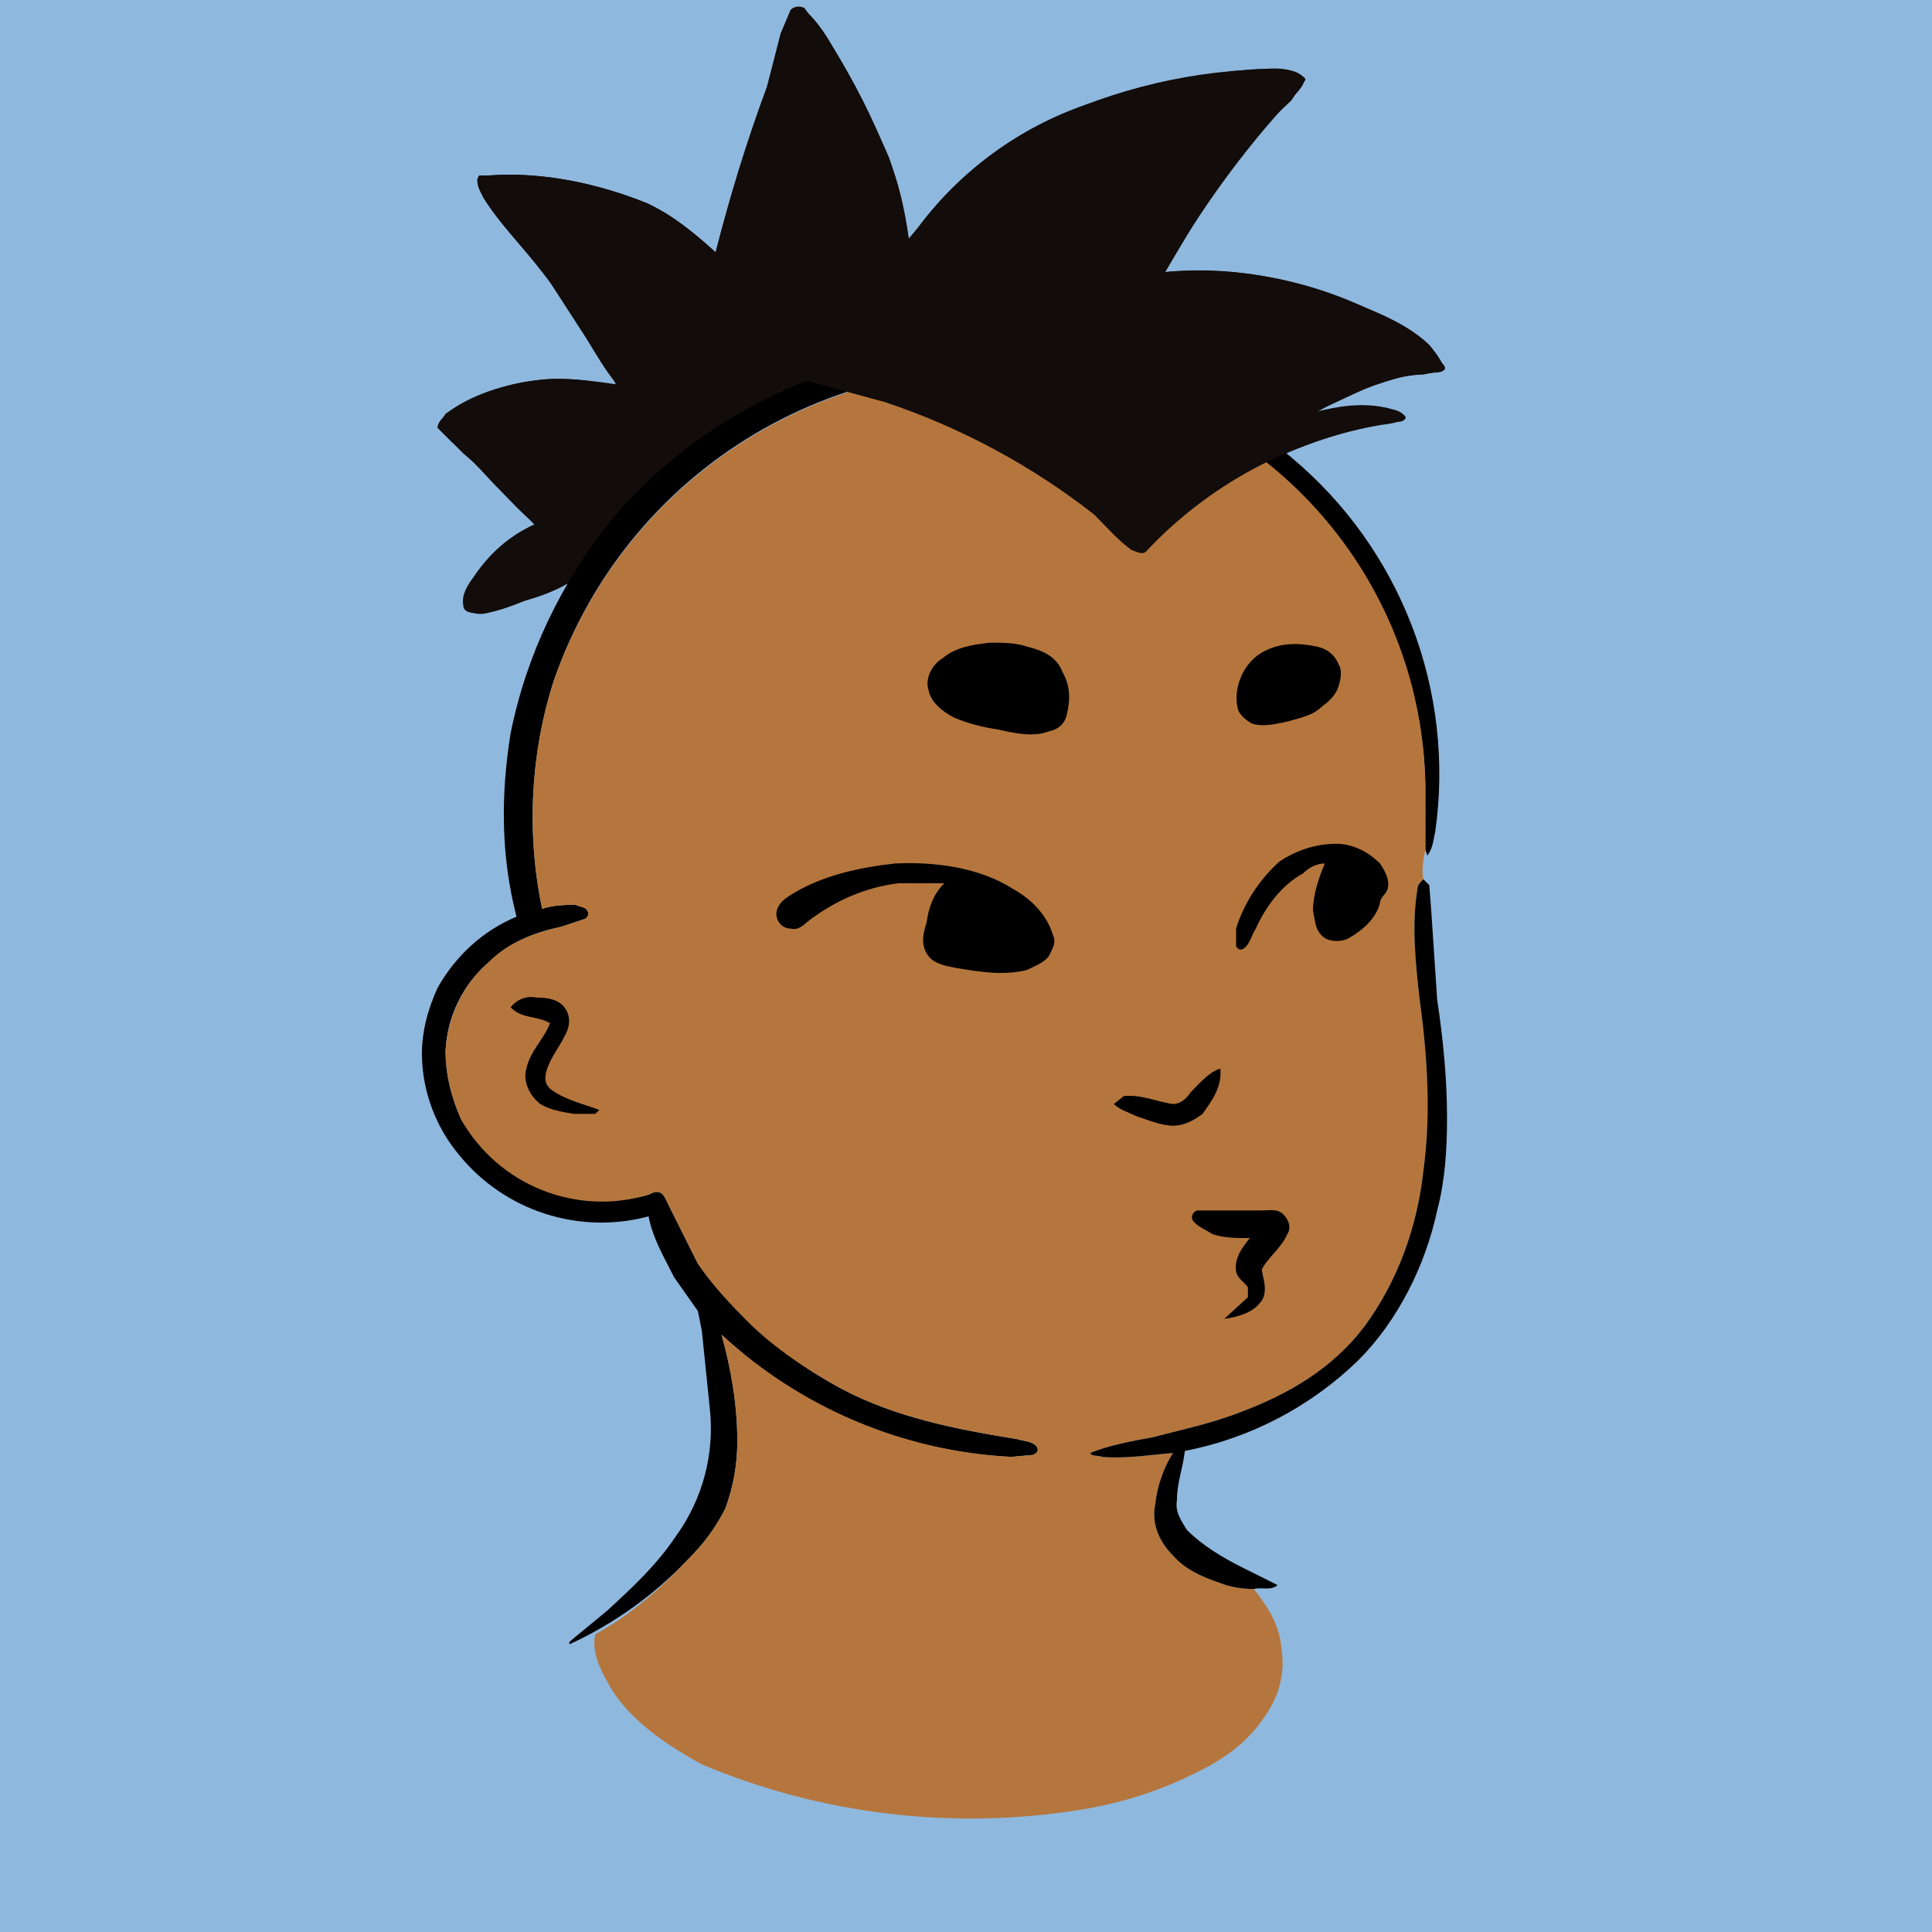
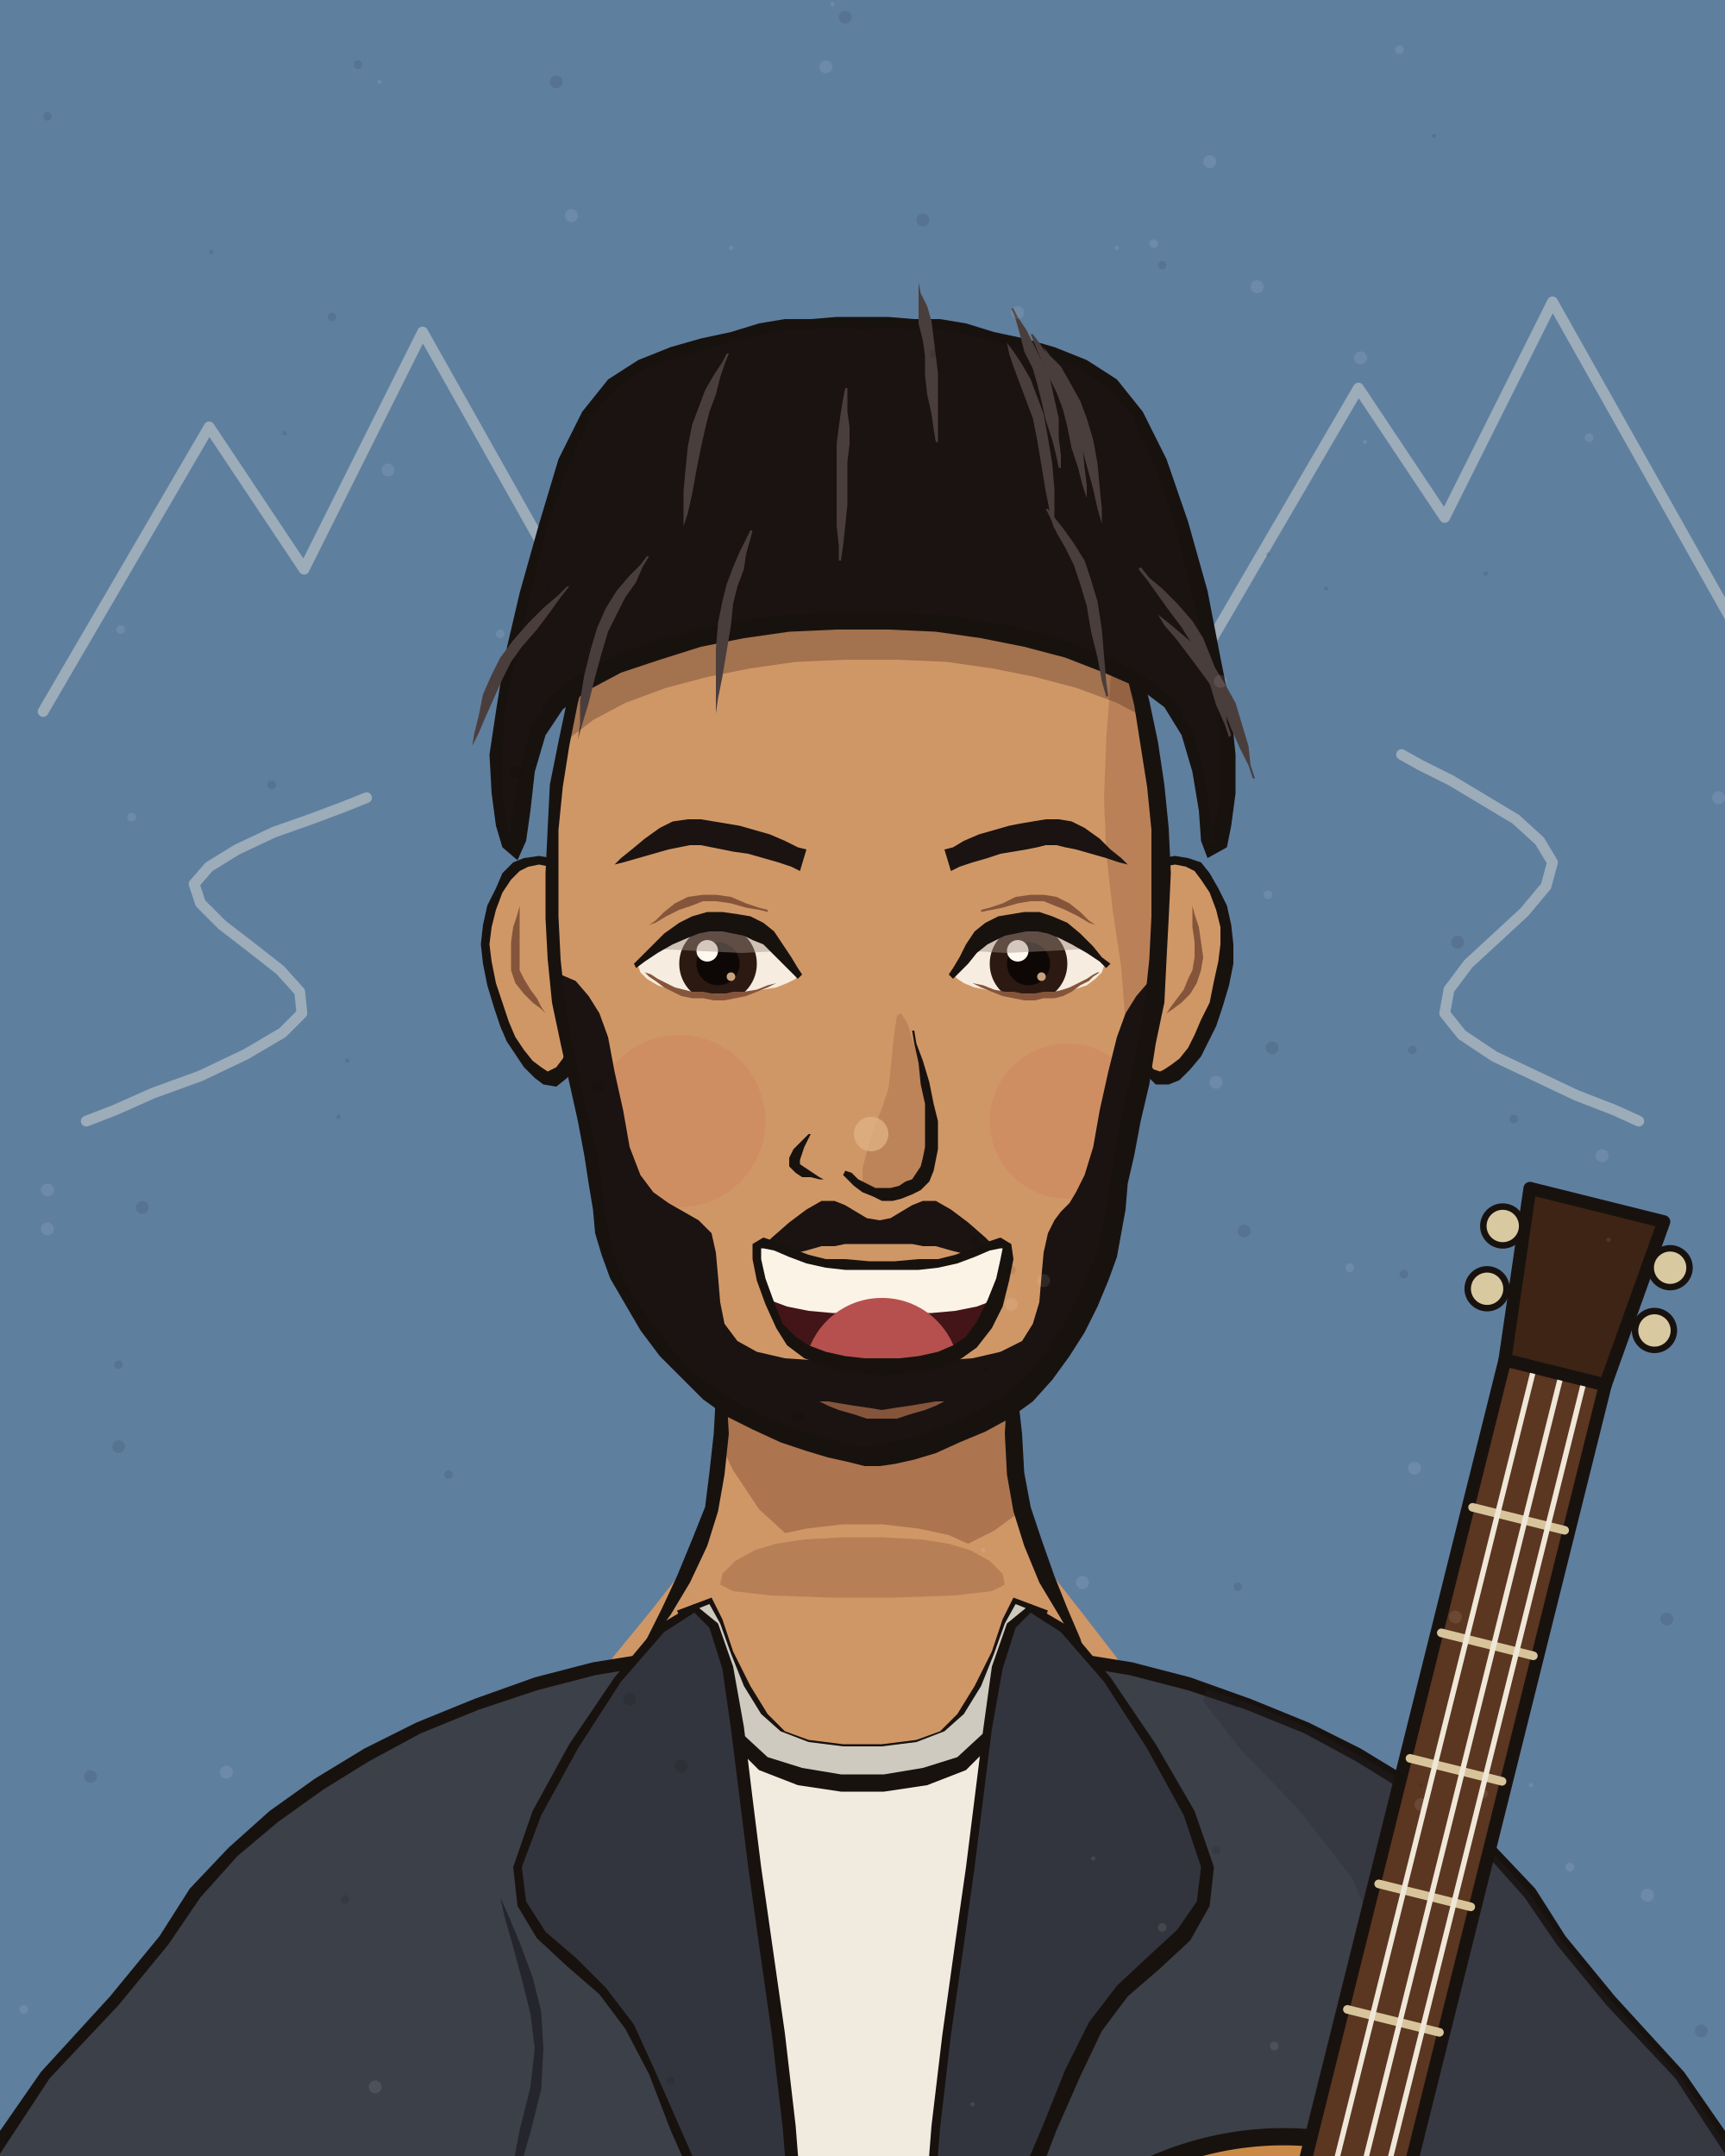
- <svg xmlns="http://www.w3.org/2000/svg" viewBox="0 0 980 980" fill="none" shape-rendering="auto">
-   <mask id="viewboxMask">
-     <rect width="980" height="980" rx="0" ry="0" x="0" y="0" fill="#fff" />
-   </mask>
-   <g mask="url(#viewboxMask)">
-     <rect fill="#8fb8de" width="980" height="980" x="0" y="0" />
-     <g transform="translate(10 -60)">
-       <path d="M397 64c6 5 11 12 15 19 11 18 21 37 28 56 6 13 9 28 11 42l5-6a179 179 0 0 1 85-62 331 331 0 0 1 87-18c6 0 11-1 17 1l6 3c2 1 1 2 0 3l-6 9-17 16-25 34-22 37a201 201 0 0 1 134 37l5 8c1 1 3 2 3 4-1 2-4 2-6 2-6 1-13 1-19 3-14 4-28 10-40 17 13-3 26-5 39-1 2 1 6 2 6 4-1 2-3 2-5 2l-13 2a266 266 0 0 0-81 34c-11 7-19 16-28 24l-5 6c-3 1-5 0-7-2l-19-16a351 351 0 0 0-107-57l-25-9-4 1c-18 7-34 16-50 27-15 11-29 23-41 37-8 9-15 20-23 28l-17 7c-7 4-15 7-23 9-7 3-15 6-22 6-3 0-8 0-8-4-1-5 2-10 5-14 8-12 18-21 31-27-12-12-23-25-36-36l-13-13c0-3 3-5 4-7 13-9 29-15 45-17 14-2 28 0 42 2-6-7-11-16-16-24l-22-34c-10-12-22-24-30-37l-3-9c1-2 4-2 6-2 27-2 55 4 80 14 13 6 24 15 35 25a813 813 0 0 1 26-84l7-27 5-11c1-2 4-3 6-2Z" fill="#120c0a" />
-       <path d="M486 236c57-2 115 18 159 56a209 209 0 0 1 73 190c-1 4-1 8-4 12l-1-3v-33a215 215 0 0 0-172-206 235 235 0 0 0-270 153c-12 37-14 78-6 116 6-2 12-2 17-2 2 1 5 1 6 3s0 3-1 4l-12 4c-14 3-27 8-37 18a63 63 0 0 0-22 45c0 12 3 24 8 35 8 13 19 24 33 31 18 10 41 13 62 7 2-1 4-2 6-1s3 4 4 6l15 30a215 215 0 0 0 72 63c28 15 59 21 90 26 3 1 8 1 10 4 1 2 0 3-2 4l-11 1a231 231 0 0 1-147-62c5 18 8 36 8 54 0 12-2 23-6 34-5 10-11 18-19 26a196 196 0 0 1-60 43c-1-1 1-2 2-3l17-14c13-12 25-23 35-38a93 93 0 0 0 17-65l-4-39-2-10-12-17c-5-10-11-20-13-31a93 93 0 0 1-96-31 81 81 0 0 1-19-51c0-12 3-23 8-34 9-16 23-29 40-36-8-31-8-62-3-93 8-40 26-77 51-108 45-54 115-87 186-88Z" fill="#000" />
-       <path d="M541 252a214 214 0 0 1 172 206v33c-1 5-2 10-1 15-2 2-3 3-3 5-3 18-1 37 1 55 4 29 6 59 2 88-3 28-13 56-30 79-16 21-38 34-62 43-15 6-30 9-45 13-11 2-22 4-32 8 1 2 4 1 6 2 12 1 24-1 36-2-5 8-8 17-9 26-2 10 2 19 9 26 6 7 15 11 24 14 5 2 11 3 17 3 7 9 13 18 14 30 2 12-1 24-8 34-9 14-22 23-37 30-18 9-38 15-57 18a352 352 0 0 1-192-23c-18-10-38-23-48-42-4-7-8-16-6-24 18-10 33-23 47-38 8-8 14-16 19-26 4-11 6-22 6-34 0-18-3-36-8-54a235 235 0 0 0 147 62l11-1c2-1 3-2 2-4-2-3-7-3-10-4-31-5-62-11-90-26-18-10-36-22-50-37-8-8-16-17-22-26l-15-30c-1-2-2-5-4-6s-4 0-6 1a82 82 0 0 1-95-38c-5-11-8-23-8-35 1-17 9-34 22-45 10-10 23-15 37-18l12-4c1-1 2-2 1-4s-4-2-6-3c-5 0-11 0-17 2-8-38-6-79 6-116a236 236 0 0 1 270-153Z" fill="#b5763d" />
-       <path d="m712 506 3 3 1 13 3 45c3 20 5 40 5 60 0 16-1 32-5 47-6 28-20 56-40 76a174 174 0 0 1-88 46c-1 9-4 16-4 25-1 6 2 10 5 15 8 8 18 14 28 19l18 9c-3 3-8 1-12 2-6 0-12-1-17-3-9-3-18-7-24-14-7-7-11-16-9-26 1-9 4-18 9-26-12 1-24 3-36 2-2-1-5 0-6-2 10-4 21-6 32-8 15-4 30-7 45-13 24-9 46-22 62-43 17-23 27-51 30-79 4-29 2-59-2-88-2-18-4-37-1-55 0-2 1-3 3-5ZM262 566c6 0 12 1 15 6 2 3 2 7 1 10-3 8-9 14-11 22-1 4 0 7 3 9 7 5 16 7 24 10l-2 2h-11c-6-1-12-2-17-5-5-4-9-11-7-18 2-9 9-15 12-23-7-4-14-2-20-8 3-4 8-6 13-5Z" fill="#000" />
-       <path d="M668 488c8 0 16 4 22 10 2 3 5 8 4 12 0 3-4 5-4 8-2 8-9 14-16 18-4 2-11 2-14-2-3-3-3-8-4-12 0-8 3-17 6-24-4 0-8 2-11 5-11 6-19 17-24 28-2 3-3 8-6 10-1 1-3 1-4-1v-9c4-13 12-25 22-34 9-6 19-9 29-9ZM444 498c20-1 43 2 60 13 9 5 17 13 20 23 2 4 0 7-2 11-2 3-7 5-11 7-12 3-24 1-36-1-5-1-11-2-14-6-4-5-3-11-1-17 1-7 3-14 9-20h-23c-17 2-33 9-47 20-2 2-5 4-8 3-5 0-8-5-7-9s4-6 7-8c16-10 35-14 53-16Z" fill="#000000" />
-       <path d="M492 386c7 0 13 0 19 2 8 2 15 5 18 13 4 7 4 14 2 22-1 4-4 7-9 8-8 3-17 1-26-1-7-1-15-3-22-6-6-3-12-8-13-14-2-6 2-13 7-16 7-6 16-7 24-8ZM658 388c5 1 9 4 11 9 2 3 1 8 0 11-1 4-5 8-8 10-5 5-11 6-18 8-5 1-12 3-18 1-2-1-6-4-7-7-3-11 3-25 14-30 8-4 17-4 26-2Z" fill="#000000" />
-       <path d="M609 602c1 9-4 16-9 23-4 3-9 6-15 6s-13-3-19-5c-4-2-8-3-11-6l5-4c9-1 17 3 25 4 4 0 7-3 9-6 5-5 9-10 15-12Z" fill="#000000" />
-       <path d="M597 674h33c4 0 8-1 11 2s4 7 2 10c-3 7-10 12-13 18l1 5c1 4 1 9-2 12-4 5-11 7-18 8l12-11v-5c-2-3-5-4-6-8-1-7 3-12 7-17-7 0-13 0-19-2-3-2-8-4-10-7-1-2 0-4 2-5Z" fill="#000000" />
-       <path d="M398 64a390 390 0 0 1 43 76c5 14 8 28 10 42 17-25 40-45 67-59a275 275 0 0 1 120-28c5 0 11 1 14 5-1 4-4 7-7 10a472 472 0 0 0-64 88c30-3 60 2 89 13 15 6 32 12 44 23 4 4 7 9 9 13-3 2-7 2-11 3-9 0-18 3-27 6l-28 13c12-3 24-5 37-2 3 1 7 1 9 5-4 3-10 3-15 4a213 213 0 0 0-116 63c-2 3-5 1-8 0-7-5-13-12-19-18a354 354 0 0 0-106-57l-33-9-27-7h-8c-12 2-24 8-34 14-20 11-35 29-47 48l-12 20-13 31c-9 4-19 8-28 10-4 1-7 0-10-1v-6l8-12c7-10 17-18 27-26-7-5-13-12-19-18-8-8-15-17-24-24l-7-7c0-3 3-5 4-7 13-10 30-15 46-17 13-2 28 0 41 3a390 390 0 0 0-38-58c-10-13-23-26-31-40-1-2-3-6-1-9h5c27-2 55 4 80 14 13 6 24 15 35 25a833 833 0 0 1 26-82l7-29 5-12c2-2 5-2 7-1Z" fill="#120c0a" />
-     </g>
-     <g transform="translate(10 -60)" />
-   </g>
+ <svg xmlns="http://www.w3.org/2000/svg" viewBox="0 0 800 1000" role="img">
+   <rect width="800" height="1000" fill="#5f7f9f" />
+   <path d="M20 330L97 198L141 264L196 154L295 330" fill="none" stroke="#9cacb9" stroke-width="5" stroke-linecap="round" stroke-linejoin="round" />
+   <path d="M560 300L630 180L670 240L720 140L810 300" fill="none" stroke="#9cacb9" stroke-width="5" stroke-linecap="round" stroke-linejoin="round" />
+   <path d="M40 520L53 515L71 507L93 499L114 489L131 479L140 470L139 460L130 450L116 439L103 429L93 419L90 410L97 402L110 394L127 386L144 380L160 374L170 370" fill="none" stroke="#9cacb9" stroke-width="5" stroke-linecap="round" stroke-linejoin="round" />
+   <path d="M760 520L749 515L731 508L712 499L693 490L678 480L670 470L672 459L681 447L694 435L707 423L717 411L720 400L714 390L703 380L688 371L673 362L659 355L650 350" fill="none" stroke="#9cacb9" stroke-width="5" stroke-linecap="round" stroke-linejoin="round" />
+   <path d="M336 570L328 588L327 614L331 644L334 674L332 700L320 724L302 747L284 769L274 787L282 800L315 808L369 812L430 812L484 808L518 800L526 787L518 769L501 747L483 724L472 700L471 674L474 644L477 614L476 588L468 570L448 560L418 554L386 554L356 560Z" fill="#d09766" />
+   <clipPath id="c2">
+     <path d="M336 570L328 588L327 614L331 644L334 674L332 700L320 724L302 747L284 769L274 787L282 800L315 808L369 812L430 812L484 808L518 800L526 787L518 769L501 747L483 724L472 700L471 674L474 644L477 614L476 588L468 570L448 560L418 554L386 554L356 560Z" />
+   </clipPath>
+   <g clip-path="url(#c2)">
+     <path d="M322 590L344 581L380 577L421 578L457 582L482 590L493 605L496 626L493 650L487 673L480 690L472 702L461 710L449 716L435 720L422 722L408 722L393 721L378 718L364 711L352 700L340 682L328 657L318 630L315 606Z" fill="#ad754f" />
+   </g>
+   <path d="M335 620L334 631L332 647L331 665L329 683L327 699L321 714L314 731L307 746L300 760L296 770L296 770L302 761L311 749L320 734L328 717L333 701L336 684L338 665L337 647L336 631L335 620Z" fill="#18120f" />
+   <path d="M469 620L468 631L467 647L466 665L467 684L470 701L475 717L482 734L491 749L498 761L504 770L504 770L501 760L495 746L489 731L483 714L478 699L475 683L474 665L472 647L470 631L469 620Z" fill="#18120f" />
+   <path d="M40 1050L-2 1029L-3 998L21 963L53 928L76 900L91 878L108 859L127 842L148 827L170 814L194 801L221 790L248 781L275 774L300 770L322 771L342 775L361 782L380 788L400 790L420 788L439 782L458 775L478 771L500 770L525 774L552 781L579 790L606 801L630 814L652 827L673 842L692 859L709 878L724 900L747 928L779 963L803 998L802 1029L760 1050L652 1062L490 1068L310 1068L148 1062Z" fill="#3c4048" />
+   <path fill-rule="evenodd" d="M41 1046L0 1027L0 999L23 964L55 930L78 902L93 880L110 861L129 845L150 830L171 817L195 804L222 793L249 784L276 777L300 773L322 773L341 778L361 785L380 790L400 793L420 790L439 785L459 778L478 773L500 773L524 777L551 784L578 793L605 804L629 817L650 830L671 845L690 861L707 880L722 902L745 930L777 964L800 999L798 1025L759 1045L652 1057L490 1063L310 1063L148 1057ZM39 1054L-5 1031L-6 997L19 961L51 926L74 898L88 876L106 857L125 840L146 825L169 811L193 799L220 788L248 778L275 771L300 767L322 768L343 773L362 779L381 785L400 787L419 785L438 779L457 773L478 768L500 767L525 771L552 778L580 788L607 799L631 811L654 825L675 840L694 857L712 876L726 898L749 926L781 961L806 997L806 1032L761 1055L653 1067L490 1073L310 1073L147 1067Z" fill="#18120f" />
+   <clipPath id="c1">
+     <path d="M40 1050L-2 1029L-3 998L21 963L53 928L76 900L91 878L108 859L127 842L148 827L170 814L194 801L221 790L248 781L275 774L300 770L322 771L342 775L361 782L380 788L400 790L420 788L439 782L458 775L478 771L500 770L525 774L552 781L579 790L606 801L630 814L652 827L673 842L692 859L709 878L724 900L747 928L779 963L803 998L802 1029L760 1050L652 1062L490 1068L310 1068L148 1062Z" />
+   </clipPath>
+   <g clip-path="url(#c1)">
+     <path d="M560 780L590 785L641 801L700 824L754 852L790 880L808 912L816 951L815 991L806 1026L790 1050L760 1063L717 1069L669 1069L626 1062L600 1050L595 1029L605 999L622 965L636 930L640 900L627 871L602 839L575 811L558 789Z" fill="#25252e" opacity="0.26" />
+     <path d="M230 1040L234 1028L240 1010L246 989L251 969L252 950L251 933L247 917L241 901L236 889L232 880L232 880L234 889L238 903L242 918L246 934L248 950L246 968L241 988L237 1009L233 1027L230 1040Z" fill="#25252e" />
+   </g>
+   <path d="M292 770L290 811L297 873L308 943L323 1007L340 1050L361 1072L386 1084L414 1084L439 1072L460 1050L477 1007L492 943L503 873L510 811L508 770L496 757L476 763L451 777L424 793L400 800L376 793L349 777L324 763L304 757Z" fill="#f1ebdf" />
+   <path d="M328 750L330 761L335 774L342 787L351 798L362 806L375 810L391 813L409 813L425 810L438 806L449 798L458 787L465 774L470 761L472 750L471 741L466 732L459 724L451 717L440 712L426 709L409 707L391 707L374 709L360 712L349 717L341 724L334 732L329 741Z" fill="#d09766" />
+   <path d="M340 738L357 740L385 741L415 741L443 740L460 738L466 735L465 730L459 724L450 719L440 716L427 714L409 713L391 713L373 714L360 716L350 719L341 724L335 730L334 735Z" fill="#ad754f" opacity="0.7" />
+   <path d="M314 747L318 757L323 773L329 791L339 808L352 821L370 828L390 831L410 831L430 828L448 821L461 808L471 791L477 773L482 757L486 747L470 741L465 751L460 766L452 782L444 795L436 803L425 807L409 809L391 809L375 807L364 803L356 795L348 782L340 766L335 751L330 741Z" fill="#18120f" />
+   <path d="M319 748L322 758L328 772L334 788L343 803L356 815L372 820L390 823L410 823L428 820L444 815L457 803L466 788L472 772L478 758L481 748L471 744L466 753L461 767L455 782L447 795L438 803L425 808L409 810L391 810L375 808L362 803L353 795L345 782L339 767L334 753L329 744Z" fill="#cfcac0" />
+   <path d="M322 746L307 755L287 779L266 810L249 841L240 866L242 883L251 897L265 910L280 924L292 940L302 961L313 987L324 1012L333 1034L342 1050L350 1060L357 1067L363 1069L368 1064L370 1050L369 1024L366 987L361 944L355 902L350 866L346 834L342 802L337 774L331 754Z" fill="#33353e" />
+   <path fill-rule="evenodd" d="M322 744L305 754L285 778L264 809L247 840L238 866L240 884L249 899L263 912L278 925L290 941L301 962L311 988L322 1013L331 1035L340 1051L348 1062L356 1069L364 1072L371 1065L373 1050L372 1024L369 986L364 943L358 901L353 866L349 834L345 801L340 773L333 753ZM322 748L308 757L288 780L268 811L251 842L242 866L244 882L253 896L267 908L281 922L294 939L304 961L315 986L326 1011L335 1034L344 1049L352 1058L359 1064L362 1065L365 1062L367 1050L366 1024L363 987L358 944L352 902L347 866L343 834L339 802L335 774L329 755Z" fill="#18120f" />
+   <path d="M478 746L493 755L513 779L534 810L551 841L560 866L558 883L549 897L535 910L520 924L508 940L498 961L487 987L476 1012L467 1034L458 1050L450 1060L443 1067L437 1069L432 1064L430 1050L431 1024L434 987L439 944L445 902L450 866L454 834L458 802L463 774L469 754Z" fill="#33353e" />
+   <path fill-rule="evenodd" d="M478 748L492 757L512 780L532 811L549 842L557 866L555 882L546 895L533 907L518 921L505 938L494 960L484 985L473 1011L463 1033L455 1048L447 1057L441 1064L438 1065L434 1063L432 1050L433 1024L436 987L441 944L447 902L452 866L456 834L460 802L465 774L471 755ZM478 744L495 754L515 778L536 809L554 840L563 866L561 884L552 900L538 913L523 926L511 942L501 963L490 988L480 1014L470 1036L461 1052L453 1062L445 1070L436 1072L430 1064L428 1050L429 1024L432 986L437 944L443 901L448 866L452 834L456 802L460 773L467 753Z" fill="#18120f" />
+   <path d="M265 408L261 403L256 400L250 399L244 400L239 402L235 406L231 413L228 421L226 430L225 438L226 447L228 456L231 466L234 475L237 482L241 488L245 493L249 498L253 500L257 500L261 498L264 493L267 487L270 479L271 470L272 459L271 445L270 430L268 417Z" fill="#d09766" />
+   <path fill-rule="evenodd" d="M267 407L263 401L256 398L250 397L243 398L238 400L233 405L230 412L226 420L224 429L223 438L224 447L226 457L229 467L232 476L235 483L239 489L243 495L248 500L252 503L258 504L263 500L267 495L271 488L273 480L274 470L275 459L274 445L273 430L271 417ZM263 409L260 404L255 402L250 401L245 402L241 404L237 408L233 414L230 422L228 430L227 438L228 446L230 456L233 465L236 474L239 481L243 487L247 492L251 495L254 497L256 496L258 495L261 491L264 485L267 478L268 470L269 459L268 445L267 431L265 418Z" fill="#18120f" />
+   <path d="M241 420L240 424L238 430L237 437L237 444L237 450L239 456L243 461L247 465L251 468L253 470L253 470L251 467L249 463L246 459L243 454L241 450L241 444L241 437L241 430L241 424L241 420Z" fill="#85553b" />
+   <path d="M529 408L533 403L539 400L545 399L550 400L555 402L559 406L563 413L566 421L568 430L569 438L569 447L567 456L564 466L561 475L557 482L554 488L549 493L545 498L541 500L537 500L534 498L530 493L527 487L525 479L523 470L523 459L523 445L524 430L526 417Z" fill="#d09766" />
+   <path fill-rule="evenodd" d="M531 409L535 404L539 402L545 401L550 402L554 404L557 408L561 414L564 422L566 430L566 438L565 446L563 455L561 465L557 473L554 480L551 486L547 491L543 494L540 496L538 497L535 496L532 492L529 486L527 478L525 470L525 459L525 445L527 431L529 418ZM527 407L532 401L538 398L545 397L551 398L557 400L561 405L565 412L569 420L571 429L572 438L572 447L570 457L567 467L564 476L560 484L557 490L552 496L547 501L542 503L536 503L532 499L528 494L525 487L523 479L521 470L521 459L521 445L522 430L524 417Z" fill="#18120f" />
+   <path d="M553 420L553 424L553 430L554 437L554 444L553 450L551 454L549 459L546 463L543 467L541 470L541 470L544 468L548 465L552 461L555 456L557 450L558 444L557 437L556 430L554 424L553 420Z" fill="#85553b" />
+   <path d="M400 232L421 233L443 236L464 241L483 248L499 258L510 271L519 288L525 306L529 326L533 345L536 364L538 385L538 405L538 425L537 445L535 464L532 483L528 502L525 519L521 535L519 549L517 560L516 571L513 581L510 592L505 603L498 615L491 627L484 637L475 646L466 653L455 660L443 665L432 669L422 672L414 674L408 675L401 675L394 674L386 672L375 669L363 665L351 660L339 653L328 646L318 637L308 627L300 615L292 603L286 592L282 581L279 571L277 560L276 549L274 535L270 519L266 502L263 483L259 464L257 445L256 425L256 405L257 385L258 364L261 345L266 326L270 306L277 288L285 271L297 258L314 248L334 241L356 236L379 233Z" fill="#d09766" />
+   <clipPath id="c3">
+     <path d="M400 232L421 233L443 236L464 241L483 248L499 258L510 271L519 288L525 306L529 326L533 345L536 364L538 385L538 405L538 425L537 445L535 464L532 483L528 502L525 519L521 535L519 549L517 560L516 571L513 581L510 592L505 603L498 615L491 627L484 637L475 646L466 653L455 660L443 665L432 669L422 672L414 674L408 675L401 675L394 674L386 672L375 669L363 665L351 660L339 653L328 646L318 637L308 627L300 615L292 603L286 592L282 581L279 571L277 560L276 549L274 535L270 519L266 502L263 483L259 464L257 445L256 425L256 405L257 385L258 364L261 345L266 326L270 306L277 288L285 271L297 258L314 248L334 241L356 236L379 233Z" />
+   </clipPath>
+   <g clip-path="url(#c3)">
+     <path d="M590 250L597 318L602 419L605 531L602 632L590 700L563 730L523 737L479 728L441 713L420 700L420 688L433 671L455 652L476 631L492 610L501 590L509 568L515 546L519 524L522 500L522 475L520 449L516 422L513 396L512 370L513 343L515 316L518 289L523 266L530 250L540 235L554 220L568 212L581 219Z" fill="#ad754f" opacity="0.62" />
+     <path d="M236 348L241 323L248 293L256 261L266 232L276 210L288 196L302 187L316 181L330 178L344 174L356 171L368 169L380 168L392 168L404 168L416 168L428 168L440 169L452 171L464 174L478 178L492 181L506 187L520 196L532 210L542 232L552 261L560 293L567 323L572 348L574 368L574 386L572 400L569 410L566 413L564 407L562 393L559 376L554 358L546 344L533 334L518 326L499 319L480 314L460 310L439 307L416 306L392 306L369 307L348 310L328 314L309 319L290 326L275 334L262 344L254 358L249 376L246 393L244 407L242 413L239 410L236 400L234 386L234 368Z" fill="#3a1a14" opacity="0.3" />
+     <circle cx="315" cy="520" r="40" fill="#cd7c58" opacity="0.32" />
+     <circle cx="495" cy="520" r="36" fill="#cd7c58" opacity="0.32" />
+     <path d="M366 640L370 637L378 633L388 631L398 629L408 628L417 629L427 631L437 633L445 637L450 640L451 644L451 649L448 654L444 659L438 662L428 664L415 665L400 665L387 664L378 662L371 659L367 654L364 649L364 644Z" fill="#ad754f" opacity="0.55" />
+   </g>
+   <clipPath id="c4">
+     <path d="M400 232L421 233L443 236L464 241L483 248L499 258L510 271L519 288L525 306L529 326L533 345L536 364L538 385L538 405L538 425L537 445L535 464L532 483L528 502L525 519L521 535L519 549L517 560L516 571L513 581L510 592L505 603L498 615L491 627L484 637L475 646L466 653L455 660L443 665L432 669L422 672L414 674L408 675L401 675L394 674L386 672L375 669L363 665L351 660L339 653L328 646L318 637L308 627L300 615L292 603L286 592L282 581L279 571L277 560L276 549L274 535L270 519L266 502L263 483L259 464L257 445L256 425L256 405L257 385L258 364L261 345L266 326L270 306L277 288L285 271L297 258L314 248L334 241L356 236L379 233Z" />
+   </clipPath>
+   <g clip-path="url(#c4)">
+     <path d="M252 462L250 479L248 505L249 534L251 564L258 590L269 613L284 637L301 659L320 677L340 690L362 698L387 702L413 702L438 698L460 690L480 677L499 659L516 637L531 613L542 590L549 564L551 534L552 505L550 479L548 462L545 454L540 452L533 455L527 462L522 470L518 481L514 497L510 515L507 532L503 545L499 553L496 558L492 562L489 566L486 572L484 581L483 592L482 604L479 614L474 622L464 627L451 630L436 631L422 632L408 632L393 632L379 631L364 630L351 627L342 622L336 614L334 604L333 592L332 581L330 572L324 566L317 562L310 558L303 553L297 545L292 532L289 515L285 497L282 481L278 470L273 462L267 455L260 452L255 454Z" fill="#1a1311" />
+     <path d="M350 584L352 580L358 574L366 567L374 561L381 557L387 557L392 559L397 562L402 565L408 566L413 565L418 562L423 559L428 557L434 557L441 561L449 567L457 574L463 580L466 584L463 585L457 584L449 582L441 580L434 578L428 578L423 577L418 577L413 577L408 577L402 577L397 577L392 577L387 578L381 578L374 580L366 582L358 584L352 585Z" fill="#1a1311" />
+     <path d="M393 626L394 624L397 622L400 621L404 620L408 620L411 620L415 621L418 622L421 624L423 626L422 629L421 634L418 639L416 643L414 646L411 648L409 648L406 648L404 648L402 646L399 643L397 639L394 634L393 629Z" fill="#1a1311" />
+   </g>
+   <path fill-rule="evenodd" d="M400 235L421 236L442 239L463 243L482 251L497 260L508 273L516 289L521 307L526 327L529 346L532 365L534 385L534 405L534 425L533 445L531 464L528 483L524 501L520 518L517 534L515 548L513 560L511 570L509 580L505 590L500 601L494 613L487 624L480 634L472 642L463 649L452 655L441 660L431 664L421 667L413 669L407 670L401 671L395 670L387 668L376 665L365 661L352 656L341 650L330 643L320 635L311 625L302 613L294 602L288 591L284 580L282 570L280 560L279 548L277 534L273 519L269 501L265 483L262 464L260 445L259 425L259 405L259 385L261 365L264 346L268 326L273 307L279 289L288 273L299 260L315 251L334 243L356 239L379 236ZM400 229L421 230L443 233L465 238L485 245L501 256L513 270L522 287L528 305L533 325L537 344L540 364L542 384L543 405L542 426L541 445L540 465L536 484L533 503L529 520L526 536L523 549L522 561L520 572L518 583L514 594L509 606L503 618L496 629L488 640L479 650L468 658L457 664L445 669L434 674L424 677L415 679L408 680L401 680L393 678L384 676L374 673L362 669L349 663L337 657L326 649L316 639L306 629L297 617L290 605L283 593L279 582L276 572L275 561L273 549L271 536L268 520L264 502L260 484L256 465L254 445L253 426L253 405L254 384L255 364L259 344L263 325L268 306L274 287L283 270L295 256L312 245L333 238L355 233L378 230Z" fill="#18120f" />
+   <path d="M370 452L369 449L366 444L362 440L357 436L352 433L346 431L341 429L335 429L329 429L323 430L317 432L310 436L303 440L299 444L296 448L297 451L300 454L305 457L311 459L317 460L322 461L329 461L336 461L343 460L349 460L354 459L360 458L365 456L369 454Z" fill="#f6ecdf" />
+   <clipPath id="c5">
+     <path d="M370 452L369 449L366 444L362 440L357 436L352 433L346 431L341 429L335 429L329 429L323 430L317 432L310 436L303 440L299 444L296 448L297 451L300 454L305 457L311 459L317 460L322 461L329 461L336 461L343 460L349 460L354 459L360 458L365 456L369 454Z" />
+   </clipPath>
+   <g clip-path="url(#c5)">
+     <circle cx="333" cy="447" r="18" fill="#2c1a12" />
+     <circle cx="333" cy="447" r="10" fill="#0d0806" />
+     <circle cx="328" cy="441" r="5" fill="#fff8ee" />
+     <circle cx="339" cy="453" r="2" fill="#c9a27d" />
+     <path d="M377 423L364 421L344 420L322 420L302 421L289 423L282 425L278 428L278 432L282 436L289 439L302 440L322 441L344 442L364 441L377 440L385 438L388 434L388 429L385 425Z" fill="#9f8f83" opacity="0.45" />
+   </g>
+   <path d="M372 452L370 449L367 444L363 438L359 432L354 428L348 425L342 424L335 423L328 423L321 425L315 428L308 433L302 439L297 444L294 447L295 449L299 446L305 442L312 438L319 435L324 433L329 432L335 432L340 433L345 434L349 436L354 438L358 442L363 447L367 451L370 454Z" fill="#18120f" />
+   <path d="M299 451L301 453L304 455L308 458L312 460L316 462L321 463L326 463L331 464L336 464L341 463L346 462L351 460L356 458L360 456L363 455L363 455L360 456L356 457L351 459L345 460L340 460L336 461L331 461L326 460L321 460L317 459L313 458L309 456L305 454L302 452L299 451Z" fill="#85553b" />
+   <path d="M356 422L352 421L346 419L339 416L332 415L326 415L319 416L313 419L308 423L304 427L301 429L301 429L304 428L309 425L315 422L321 420L326 418L332 418L339 419L346 421L352 422L356 423Z" fill="#85553b" />
+   <path d="M442 452L443 449L446 444L450 440L455 436L460 433L464 431L470 429L476 429L481 429L487 430L493 432L499 436L505 440L510 444L512 448L511 451L508 454L504 457L498 459L493 460L487 461L481 461L474 461L468 460L462 460L457 459L452 458L447 456L444 454Z" fill="#f6ecdf" />
+   <clipPath id="c6">
+     <path d="M442 452L443 449L446 444L450 440L455 436L460 433L464 431L470 429L476 429L481 429L487 430L493 432L499 436L505 440L510 444L512 448L511 451L508 454L504 457L498 459L493 460L487 461L481 461L474 461L468 460L462 460L457 459L452 458L447 456L444 454Z" />
+   </clipPath>
+   <g clip-path="url(#c6)">
+     <circle cx="477" cy="447" r="18" fill="#2c1a12" />
+     <circle cx="477" cy="447" r="10" fill="#0d0806" />
+     <circle cx="472" cy="441" r="5" fill="#fff8ee" />
+     <circle cx="483" cy="453" r="2" fill="#c9a27d" />
+     <path d="M435 423L448 421L467 420L488 420L506 421L519 423L526 425L529 428L529 432L526 436L519 439L506 440L488 441L467 442L448 441L435 440L428 438L425 434L425 429L428 425Z" fill="#9f8f83" opacity="0.45" />
+   </g>
+   <path d="M442 454L445 451L449 447L453 442L458 438L462 436L466 434L471 433L476 432L481 432L486 433L491 435L497 438L504 442L510 446L513 449L515 447L511 444L507 439L501 433L495 428L488 425L482 423L475 423L469 424L463 425L457 428L452 432L448 438L445 444L442 449L440 452Z" fill="#18120f" />
+   <path d="M509 451L507 452L504 454L500 456L496 458L493 459L489 460L484 460L479 461L475 461L470 460L466 460L461 459L456 457L451 456L448 455L448 455L451 456L455 458L460 460L465 462L470 463L475 464L480 464L484 463L489 463L493 462L497 460L501 457L505 455L507 453L510 451Z" fill="#85553b" />
+   <path d="M455 423L460 422L465 421L472 419L478 418L484 418L489 420L494 422L500 425L505 428L508 429L508 429L505 427L501 423L496 419L490 416L484 415L478 415L471 416L465 419L459 421L455 422Z" fill="#85553b" />
+   <path d="M374 394L370 393L364 390L357 387L350 385L343 383L337 382L331 381L325 380L319 380L312 381L306 384L299 389L293 394L288 398L285 401L285 401L289 400L296 398L303 396L310 394L315 393L320 392L325 392L330 393L335 394L340 395L347 396L354 398L361 400L367 402L371 404Z" fill="#1a1311" />
+   <path d="M441 404L445 402L451 400L458 398L464 396L470 395L476 394L481 393L485 392L490 392L494 393L499 394L506 396L513 398L519 400L523 401L523 401L520 398L515 394L510 389L503 384L497 381L491 380L485 380L479 381L473 382L468 383L461 385L454 387L447 390L442 393L438 394Z" fill="#1a1311" />
+   <path d="M418 470L421 475L424 485L429 498L432 510L434 520L434 527L433 534L432 540L429 545L426 548L421 550L415 552L408 552L403 551L400 548L400 542L402 534L405 524L409 514L412 505L413 496L414 486L415 477L416 471Z" fill="#ad754f" opacity="0.55" />
+   <circle cx="404" cy="526" r="8" fill="#dfb084" opacity="0.8" />
+   <path d="M423 478L424 484L426 493L427 503L429 512L429 520L429 527L429 532L428 537L427 541L425 544L423 547L420 548L417 550L413 551L410 551L406 551L402 549L398 547L395 544L392 543L391 545L393 547L396 550L400 553L405 555L409 557L414 557L418 556L423 554L427 552L431 548L433 543L434 538L435 533L435 527L435 520L433 512L431 502L428 492L425 484L424 478Z" fill="#18120f" />
+   <path d="M375 526L373 528L371 530L368 533L366 537L366 541L369 544L372 546L376 546L380 547L382 547L382 547L380 546L377 544L374 542L371 540L371 539L371 538L372 535L373 532L375 528L376 526Z" fill="#18120f" />
+   <path d="M351 578L354 576L359 578L366 581L374 584L383 586L392 587L403 587L415 587L426 587L435 586L444 584L452 581L459 578L464 576L467 578L467 584L465 593L461 604L456 615L451 622L444 627L436 630L427 633L418 634L409 634L400 634L391 633L382 630L374 627L367 622L362 615L357 604L353 593L351 584Z" fill="#431518" />
+   <clipPath id="c7">
+     <path d="M351 578L354 576L359 578L366 581L374 584L383 586L392 587L403 587L415 587L426 587L435 586L444 584L452 581L459 578L464 576L467 578L467 584L465 593L461 604L456 615L451 622L444 627L436 630L427 633L418 634L409 634L400 634L391 633L382 630L374 627L367 622L362 615L357 604L353 593L351 584Z" />
+   </clipPath>
+   <g clip-path="url(#c7)">
+     <path d="M345 572L364 570L393 568L425 568L454 570L473 572L480 577L480 583L475 591L468 598L461 603L453 606L443 608L432 609L420 609L409 609L398 609L386 609L375 608L365 606L357 603L350 598L343 591L338 583L338 577Z" fill="#fbf3e6" />
+     <circle cx="409" cy="638" r="36" fill="#b5504e" />
+   </g>
+   <path fill-rule="evenodd" d="M353 579L354 579L359 580L366 583L374 586L383 588L392 589L403 589L415 589L426 589L435 588L444 586L452 583L459 580L464 579L465 579L464 584L462 593L458 603L453 613L448 620L442 624L435 627L426 629L417 630L409 630L401 630L392 629L383 627L375 624L369 620L363 614L359 604L355 593L353 584ZM349 577L354 574L360 576L367 579L375 582L383 584L392 584L403 585L415 585L426 584L435 584L443 582L451 579L458 576L464 574L469 577L470 584L468 594L465 606L460 616L453 625L446 630L437 634L428 636L418 637L409 638L400 637L390 636L381 633L373 630L365 624L360 616L355 605L351 594L349 584Z" fill="#18120f" />
+   <path d="M380 650L384 652L389 654L396 656L402 658L409 658L416 658L422 656L429 654L434 652L438 650L438 650L434 650L428 651L422 652L415 653L409 654L403 653L396 652L390 651L384 650L380 650Z" fill="#85553b" />
+   <path d="M232 330L237 305L244 275L252 243L262 214L272 192L284 178L298 169L312 163L326 160L340 156L352 153L364 151L376 150L388 150L400 150L412 150L424 150L436 151L448 153L460 156L474 160L488 163L502 169L516 178L528 192L538 214L548 243L556 275L563 305L568 330L570 350L570 368L568 382L565 392L562 395L560 389L558 375L555 358L550 340L542 326L529 316L514 308L495 301L476 296L456 292L435 289L412 288L388 288L365 289L344 292L324 296L305 301L286 308L271 316L258 326L250 340L245 358L242 375L240 389L238 395L235 392L232 382L230 368L230 350Z" fill="#1a1311" />
+   <path fill-rule="evenodd" d="M234 330L239 306L246 276L254 244L264 215L274 193L286 180L299 171L313 166L327 162L340 158L353 155L364 153L376 153L388 152L400 153L412 152L424 153L436 153L447 155L460 158L473 162L487 166L501 171L514 180L525 193L535 215L545 244L553 276L560 306L565 330L566 350L566 367L564 381L561 390L564 392L562 389L561 375L558 357L553 339L544 324L531 314L515 305L497 298L477 292L457 288L435 285L412 284L388 284L365 285L343 288L323 292L303 297L285 304L268 313L255 323L246 338L241 357L238 375L236 388L236 391L237 391L235 382L233 368L233 350ZM230 330L234 305L241 275L250 243L259 213L270 191L282 176L296 167L311 161L325 157L339 154L352 150L364 148L376 148L388 147L400 147L412 147L424 148L436 148L448 150L461 154L475 157L489 161L504 167L518 176L530 191L541 213L551 242L560 274L566 305L571 330L573 350L573 368L571 383L569 393L560 398L557 390L556 376L553 358L548 341L540 328L528 319L512 312L494 305L475 300L455 296L434 293L412 292L388 292L366 293L345 296L325 300L306 306L288 312L273 320L261 329L253 341L248 358L246 376L244 390L240 399L233 393L230 383L228 368L227 350Z" fill="#18120f" />
+   <path d="M478 155L480 160L483 167L486 174L490 182L493 190L495 198L497 208L500 217L502 225L504 231L504 231L504 225L503 217L502 207L500 197L498 188L495 180L491 172L486 165L482 159L479 155Z" fill="#4a3e3c" />
+   <path d="M537 285L540 290L546 297L552 305L558 313L563 320L567 328L571 338L575 347L579 355L581 361L582 361L580 355L579 346L576 336L573 326L568 317L563 309L556 301L548 294L542 289L537 285Z" fill="#4a3e3c" />
+   <path d="M392 180L391 185L390 191L389 198L388 206L388 214L388 223L388 234L388 244L389 253L389 260L390 260L391 253L392 244L393 234L393 223L393 214L394 206L394 198L393 191L393 185L393 180Z" fill="#4a3e3c" />
+   <path d="M337 164L335 168L331 174L327 181L324 189L321 197L319 207L318 217L317 228L317 237L317 244L317 244L319 238L321 229L323 218L325 208L327 199L329 191L332 183L334 175L336 169L338 164Z" fill="#4a3e3c" />
+   <path d="M469 143L471 148L473 155L475 163L479 171L481 178L483 186L485 195L488 204L490 212L491 217L492 217L492 211L491 203L491 194L489 185L487 176L484 169L480 161L476 153L472 147L470 143Z" fill="#4a3e3c" />
+   <path d="M263 272L259 276L252 282L245 289L238 297L232 305L228 313L224 322L222 332L220 340L219 346L219 346L222 340L225 333L229 324L233 315L237 307L242 300L249 292L255 284L260 277L264 272Z" fill="#4a3e3c" />
+   <path d="M467 159L468 164L470 170L473 178L476 186L479 194L481 204L483 216L485 228L487 238L489 246L489 246L489 238L489 227L488 215L486 203L484 192L481 184L478 176L474 169L470 163L467 159Z" fill="#4a3e3c" />
+   <path d="M484 161L486 166L488 172L492 180L496 188L499 196L501 205L504 216L507 227L509 236L511 243L511 243L511 236L510 226L509 215L507 204L504 194L501 186L496 177L492 170L487 165L484 161Z" fill="#4a3e3c" />
+   <path d="M528 264L532 269L537 276L542 283L548 291L553 299L557 308L561 317L564 327L568 336L570 342L571 341L569 335L568 326L566 316L562 306L558 296L553 288L546 280L539 273L533 268L529 263Z" fill="#4a3e3c" />
+   <path d="M300 258L297 262L292 267L286 274L281 282L277 291L274 301L271 313L269 325L269 336L268 343L268 343L270 336L273 326L276 314L279 303L282 293L286 285L290 277L295 270L298 263L301 258Z" fill="#4a3e3c" />
+   <path d="M348 246L346 250L343 256L340 263L337 271L335 279L333 289L332 301L332 313L332 324L332 331L332 331L333 324L335 314L337 302L339 290L340 280L342 272L345 264L346 257L348 250L349 246Z" fill="#4a3e3c" />
+   <path d="M426 131L426 136L426 142L426 150L428 158L429 165L429 174L430 183L432 192L433 199L434 205L435 205L435 199L435 191L435 182L435 173L434 165L433 157L432 149L430 142L427 136L426 131Z" fill="#4a3e3c" />
+   <path d="M485 236L487 240L490 247L494 254L498 262L501 271L504 281L506 293L509 305L511 316L513 323L514 323L513 316L512 304L511 292L509 279L506 269L503 260L498 252L493 245L489 240L486 236Z" fill="#4a3e3c" />
+   <g transform="translate(668 850) rotate(14) scale(1)">
+     <circle cx="0" cy="300" r="150" fill="#c98a47" stroke="#18120f" stroke-width="8" />
+     <circle cx="0" cy="260" r="44" fill="#2c1a12" />
+     <path d="M-24 -220L24 -220L24 180L-24 180Z" fill="#5b3620" stroke="#18120f" stroke-width="6" stroke-linejoin="round" />
+     <path d="M-22 -150L22 -150" fill="none" stroke="#d8c49a" stroke-width="4" stroke-linecap="round" stroke-linejoin="round" />
+     <path d="M-22 -90L22 -90" fill="none" stroke="#d8c49a" stroke-width="4" stroke-linecap="round" stroke-linejoin="round" />
+     <path d="M-22 -30L22 -30" fill="none" stroke="#d8c49a" stroke-width="4" stroke-linecap="round" stroke-linejoin="round" />
+     <path d="M-22 30L22 30" fill="none" stroke="#d8c49a" stroke-width="4" stroke-linecap="round" stroke-linejoin="round" />
+     <path d="M-22 90L22 90" fill="none" stroke="#d8c49a" stroke-width="4" stroke-linecap="round" stroke-linejoin="round" />
+     <path d="M-10 -220L-10 240" fill="none" stroke="#efe7d8" stroke-width="2.5" stroke-linecap="round" stroke-linejoin="round" />
+     <path d="M3 -220L3 240" fill="none" stroke="#efe7d8" stroke-width="2.5" stroke-linecap="round" stroke-linejoin="round" />
+     <path d="M14 -220L14 240" fill="none" stroke="#efe7d8" stroke-width="2.5" stroke-linecap="round" stroke-linejoin="round" />
+     <path d="M-32 -300L32 -300L24 -220L-24 -220Z" fill="#3d2414" stroke="#18120f" stroke-width="6" stroke-linejoin="round" />
+     <circle cx="-40" cy="-280" r="9" fill="#d9c9a0" stroke="#18120f" stroke-width="3" />
+     <circle cx="40" cy="-280" r="9" fill="#d9c9a0" stroke="#18120f" stroke-width="3" />
+     <circle cx="-40" cy="-250" r="9" fill="#d9c9a0" stroke="#18120f" stroke-width="3" />
+     <circle cx="40" cy="-250" r="9" fill="#d9c9a0" stroke="#18120f" stroke-width="3" />
+   </g>
+   <circle cx="126" cy="364" r="2" fill="#000000" opacity="0.09" />
+   <circle cx="626" cy="588" r="2" fill="#ffffff" opacity="0.09" />
+   <circle cx="154" cy="147" r="2" fill="#000000" opacity="0.09" />
+   <circle cx="176" cy="38" r="1" fill="#ffffff" opacity="0.09" />
+   <circle cx="773" cy="751" r="3" fill="#000000" opacity="0.09" />
+   <circle cx="339" cy="115" r="1" fill="#ffffff" opacity="0.09" />
+   <circle cx="452" cy="575" r="2" fill="#000000" opacity="0.09" />
+   <circle cx="174" cy="968" r="3" fill="#ffffff" opacity="0.09" />
+   <circle cx="277" cy="504" r="3" fill="#000000" opacity="0.09" />
+   <circle cx="386" cy="2" r="1" fill="#ffffff" opacity="0.09" />
+   <circle cx="659" cy="828" r="1" fill="#000000" opacity="0.09" />
+   <circle cx="649" cy="23" r="2" fill="#ffffff" opacity="0.09" />
+   <circle cx="588" cy="257" r="1" fill="#000000" opacity="0.09" />
+   <circle cx="507" cy="862" r="1" fill="#ffffff" opacity="0.09" />
+   <circle cx="574" cy="736" r="2" fill="#000000" opacity="0.09" />
+   <circle cx="469" cy="605" r="3" fill="#ffffff" opacity="0.09" />
+   <circle cx="457" cy="635" r="1" fill="#000000" opacity="0.09" />
+   <circle cx="566" cy="316" r="3" fill="#ffffff" opacity="0.09" />
+   <circle cx="564" cy="858" r="2" fill="#000000" opacity="0.09" />
+   <circle cx="591" cy="949" r="2" fill="#ffffff" opacity="0.09" />
+   <circle cx="370" cy="657" r="3" fill="#000000" opacity="0.09" />
+   <circle cx="688" cy="832" r="2" fill="#ffffff" opacity="0.09" />
+   <circle cx="55" cy="671" r="3" fill="#000000" opacity="0.09" />
+   <circle cx="56" cy="292" r="2" fill="#ffffff" opacity="0.09" />
+   <circle cx="392" cy="8" r="3" fill="#000000" opacity="0.09" />
+   <circle cx="746" cy="575" r="1" fill="#ffffff" opacity="0.09" />
+   <circle cx="254" cy="273" r="1" fill="#000000" opacity="0.09" />
+   <circle cx="456" cy="719" r="1" fill="#ffffff" opacity="0.09" />
+   <circle cx="66" cy="560" r="3" fill="#000000" opacity="0.09" />
+   <circle cx="502" cy="734" r="3" fill="#ffffff" opacity="0.09" />
+   <circle cx="157" cy="518" r="1" fill="#000000" opacity="0.09" />
+   <circle cx="583" cy="133" r="3" fill="#ffffff" opacity="0.09" />
+   <circle cx="132" cy="201" r="1" fill="#000000" opacity="0.09" />
+   <circle cx="743" cy="536" r="3" fill="#ffffff" opacity="0.09" />
+   <circle cx="428" cy="102" r="3" fill="#000000" opacity="0.09" />
+   <circle cx="484" cy="594" r="3" fill="#ffffff" opacity="0.09" />
+   <circle cx="292" cy="788" r="3" fill="#000000" opacity="0.09" />
+   <circle cx="22" cy="552" r="3" fill="#ffffff" opacity="0.09" />
+   <circle cx="98" cy="117" r="1" fill="#000000" opacity="0.09" />
+   <circle cx="265" cy="100" r="3" fill="#ffffff" opacity="0.09" />
+   <circle cx="42" cy="824" r="3" fill="#000000" opacity="0.09" />
+   <circle cx="764" cy="879" r="3" fill="#ffffff" opacity="0.09" />
+   <circle cx="665" cy="63" r="1" fill="#000000" opacity="0.09" />
+   <circle cx="22" cy="570" r="3" fill="#ffffff" opacity="0.09" />
+   <circle cx="577" cy="571" r="3" fill="#000000" opacity="0.09" />
+   <circle cx="518" cy="115" r="1" fill="#ffffff" opacity="0.09" />
+   <circle cx="166" cy="30" r="2" fill="#000000" opacity="0.09" />
+   <circle cx="451" cy="976" r="1" fill="#ffffff" opacity="0.09" />
+   <circle cx="208" cy="684" r="2" fill="#000000" opacity="0.09" />
+   <circle cx="728" cy="866" r="2" fill="#ffffff" opacity="0.09" />
+   <circle cx="789" cy="942" r="3" fill="#000000" opacity="0.09" />
+   <circle cx="472" cy="145" r="3" fill="#ffffff" opacity="0.09" />
+   <circle cx="239" cy="358" r="3" fill="#000000" opacity="0.09" />
+   <circle cx="561" cy="75" r="3" fill="#ffffff" opacity="0.09" />
+   <circle cx="258" cy="38" r="3" fill="#000000" opacity="0.09" />
+   <circle cx="535" cy="113" r="2" fill="#ffffff" opacity="0.09" />
+   <circle cx="316" cy="819" r="3" fill="#000000" opacity="0.09" />
+   <circle cx="383" cy="31" r="3" fill="#ffffff" opacity="0.09" />
+   <circle cx="311" cy="965" r="2" fill="#000000" opacity="0.09" />
+   <circle cx="539" cy="894" r="2" fill="#ffffff" opacity="0.09" />
+   <circle cx="469" cy="589" r="2" fill="#000000" opacity="0.09" />
+   <circle cx="11" cy="932" r="2" fill="#ffffff" opacity="0.09" />
+   <circle cx="55" cy="633" r="2" fill="#000000" opacity="0.09" />
+   <circle cx="797" cy="370" r="3" fill="#ffffff" opacity="0.09" />
+   <circle cx="676" cy="437" r="3" fill="#000000" opacity="0.09" />
+   <circle cx="656" cy="681" r="3" fill="#ffffff" opacity="0.09" />
+   <circle cx="22" cy="54" r="2" fill="#000000" opacity="0.09" />
+   <circle cx="180" cy="218" r="3" fill="#ffffff" opacity="0.09" />
+   <circle cx="689" cy="266" r="1" fill="#000000" opacity="0.09" />
+   <circle cx="659" cy="837" r="3" fill="#ffffff" opacity="0.09" />
+   <circle cx="655" cy="487" r="2" fill="#000000" opacity="0.09" />
+   <circle cx="564" cy="502" r="3" fill="#ffffff" opacity="0.09" />
+   <circle cx="161" cy="492" r="1" fill="#000000" opacity="0.09" />
+   <circle cx="232" cy="294" r="2" fill="#ffffff" opacity="0.09" />
+   <circle cx="573" cy="790" r="2" fill="#000000" opacity="0.09" />
+   <circle cx="633" cy="205" r="1" fill="#ffffff" opacity="0.09" />
+   <circle cx="590" cy="486" r="3" fill="#000000" opacity="0.09" />
+   <circle cx="675" cy="750" r="3" fill="#ffffff" opacity="0.09" />
+   <circle cx="651" cy="591" r="2" fill="#000000" opacity="0.09" />
+   <circle cx="61" cy="379" r="2" fill="#ffffff" opacity="0.09" />
+   <circle cx="615" cy="273" r="1" fill="#000000" opacity="0.09" />
+   <circle cx="105" cy="822" r="3" fill="#ffffff" opacity="0.09" />
+   <circle cx="539" cy="123" r="2" fill="#000000" opacity="0.09" />
+   <circle cx="710" cy="828" r="1" fill="#ffffff" opacity="0.09" />
+   <circle cx="160" cy="881" r="2" fill="#000000" opacity="0.09" />
+   <circle cx="737" cy="203" r="2" fill="#ffffff" opacity="0.09" />
+   <circle cx="433" cy="164" r="2" fill="#000000" opacity="0.09" />
+   <circle cx="588" cy="415" r="2" fill="#ffffff" opacity="0.09" />
+   <circle cx="702" cy="519" r="2" fill="#000000" opacity="0.09" />
+   <circle cx="631" cy="166" r="3" fill="#ffffff" opacity="0.09" />
</svg>
